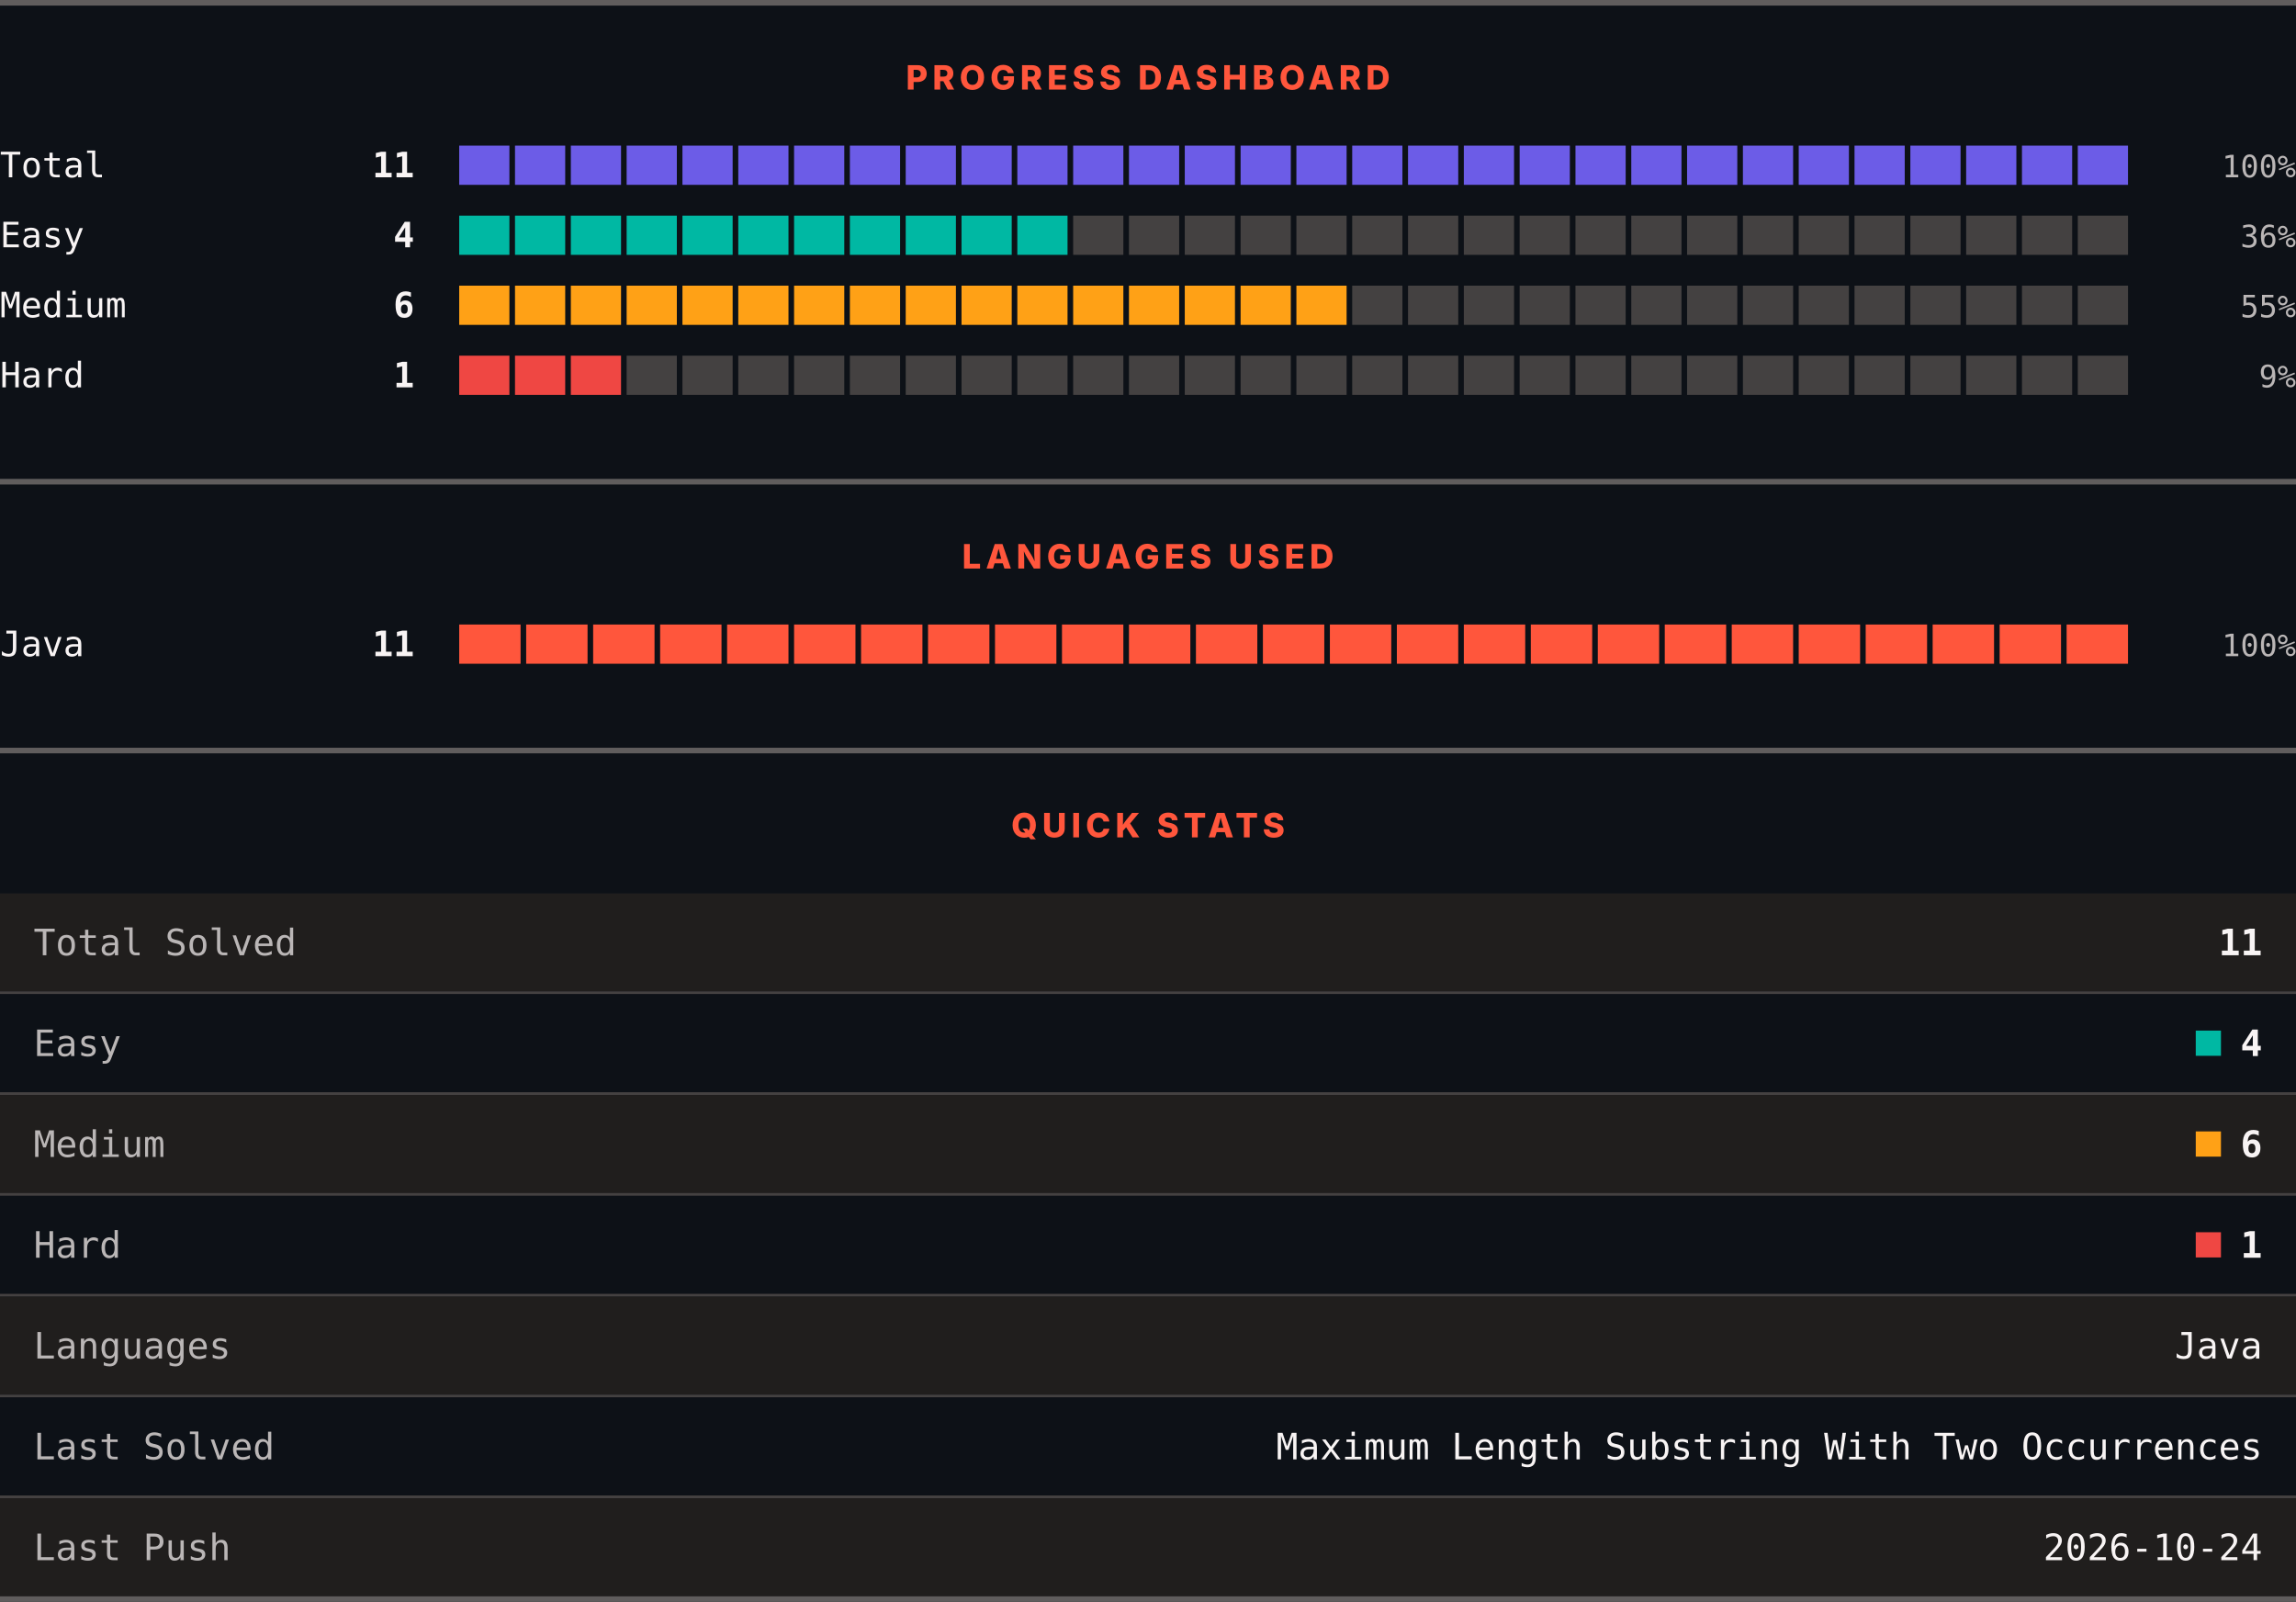
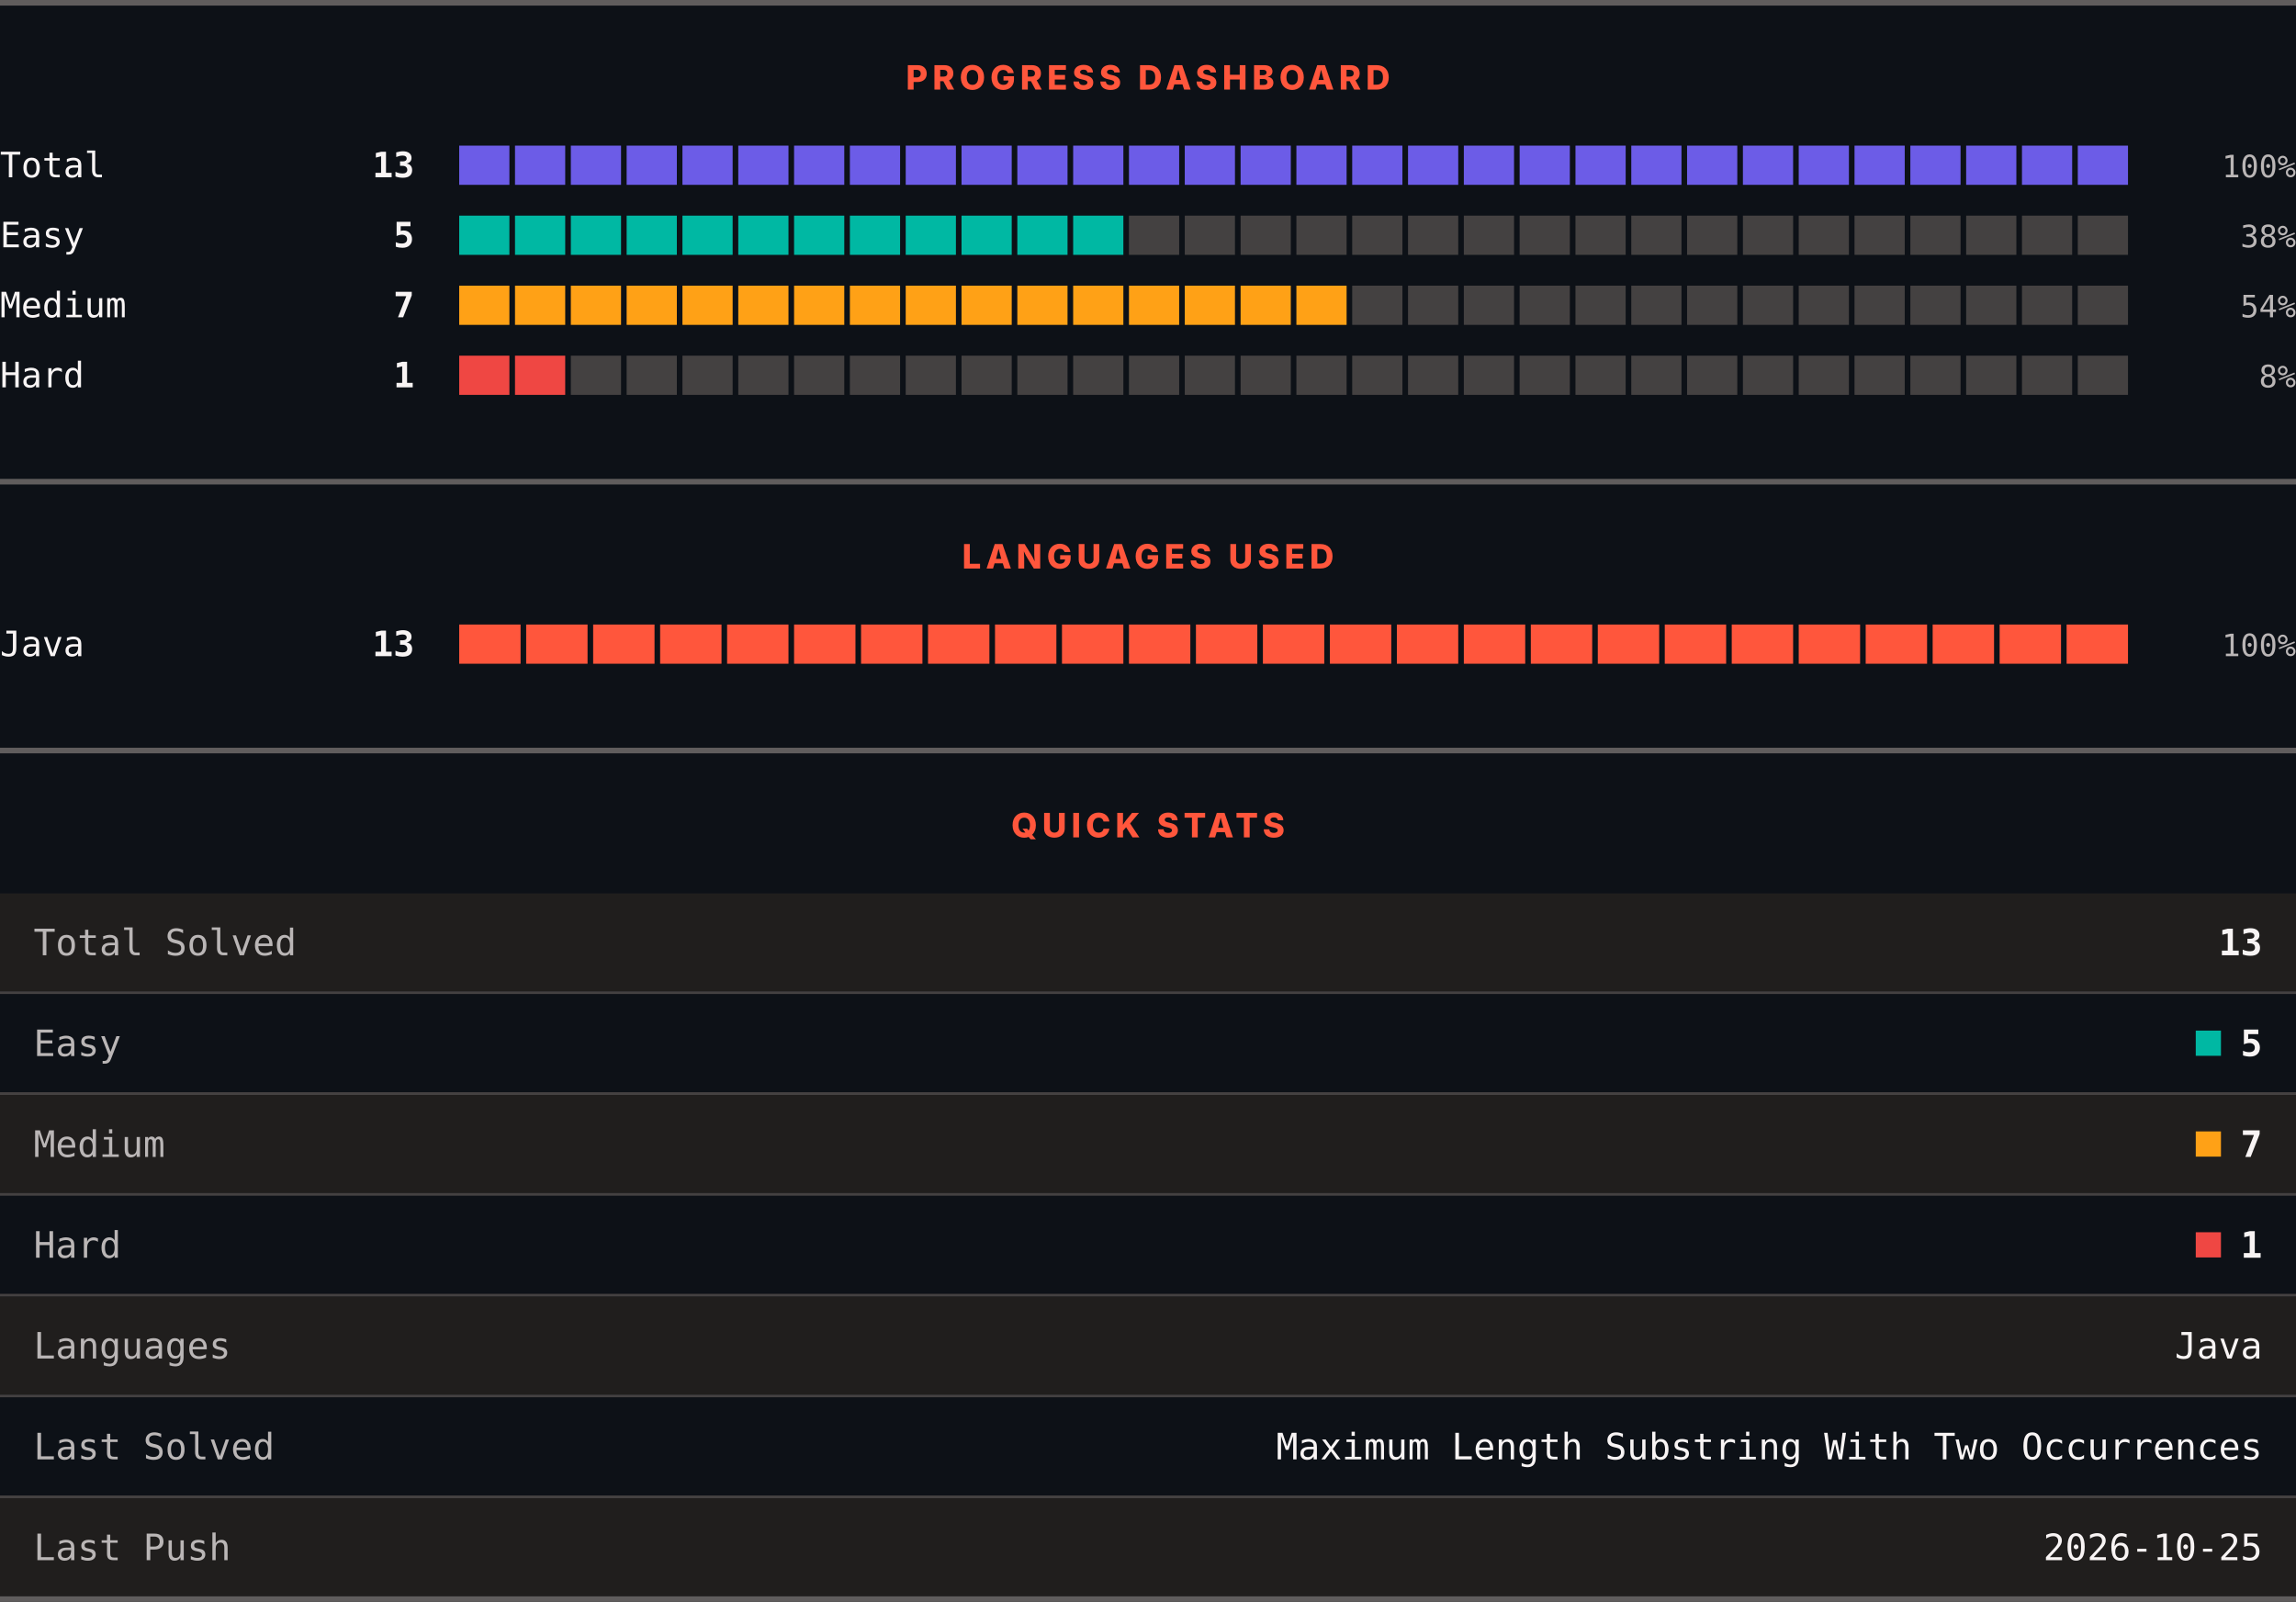
<svg xmlns="http://www.w3.org/2000/svg" width="820" height="572" viewBox="0 0 820 572" role="img" aria-label="LeetCode progress, languages and quick stats">
  <rect width="820" height="572" fill="#0d1117" />
  <rect x="0" y="0" width="820" height="2" fill="#605d5d" />
  <text x="410" y="32" text-anchor="middle" font-family="Archivo, system-ui, -apple-system, Segoe UI, sans-serif" font-size="12" font-weight="800" letter-spacing="1.68" fill="#ff563c">PROGRESS DASHBOARD</text>
  <text x="0" y="63.3" font-family="ui-monospace, SFMono-Regular, Menlo, Consolas, monospace" font-size="12.5" fill="#f8f4f4">Total</text>
-   <text x="148" y="63.3" text-anchor="end" font-family="ui-monospace, SFMono-Regular, Menlo, Consolas, monospace" font-size="12.5" font-weight="700" fill="#f8f4f4">11</text>
+   <text x="148" y="63.3" text-anchor="end" font-family="ui-monospace, SFMono-Regular, Menlo, Consolas, monospace" font-size="12.5" font-weight="700" fill="#f8f4f4">13</text>
  <rect x="164.00" y="52" width="17.93" height="14" fill="#6c5ce7" />
  <rect x="183.93" y="52" width="17.93" height="14" fill="#6c5ce7" />
  <rect x="203.87" y="52" width="17.93" height="14" fill="#6c5ce7" />
  <rect x="223.80" y="52" width="17.93" height="14" fill="#6c5ce7" />
  <rect x="243.73" y="52" width="17.93" height="14" fill="#6c5ce7" />
  <rect x="263.67" y="52" width="17.93" height="14" fill="#6c5ce7" />
  <rect x="283.60" y="52" width="17.93" height="14" fill="#6c5ce7" />
  <rect x="303.53" y="52" width="17.93" height="14" fill="#6c5ce7" />
  <rect x="323.47" y="52" width="17.93" height="14" fill="#6c5ce7" />
  <rect x="343.40" y="52" width="17.93" height="14" fill="#6c5ce7" />
  <rect x="363.33" y="52" width="17.93" height="14" fill="#6c5ce7" />
  <rect x="383.27" y="52" width="17.93" height="14" fill="#6c5ce7" />
  <rect x="403.20" y="52" width="17.93" height="14" fill="#6c5ce7" />
  <rect x="423.13" y="52" width="17.93" height="14" fill="#6c5ce7" />
  <rect x="443.07" y="52" width="17.93" height="14" fill="#6c5ce7" />
  <rect x="463.00" y="52" width="17.93" height="14" fill="#6c5ce7" />
  <rect x="482.93" y="52" width="17.93" height="14" fill="#6c5ce7" />
  <rect x="502.87" y="52" width="17.93" height="14" fill="#6c5ce7" />
  <rect x="522.80" y="52" width="17.93" height="14" fill="#6c5ce7" />
  <rect x="542.73" y="52" width="17.93" height="14" fill="#6c5ce7" />
  <rect x="562.67" y="52" width="17.93" height="14" fill="#6c5ce7" />
  <rect x="582.60" y="52" width="17.93" height="14" fill="#6c5ce7" />
  <rect x="602.53" y="52" width="17.93" height="14" fill="#6c5ce7" />
  <rect x="622.47" y="52" width="17.93" height="14" fill="#6c5ce7" />
  <rect x="642.40" y="52" width="17.93" height="14" fill="#6c5ce7" />
  <rect x="662.33" y="52" width="17.93" height="14" fill="#6c5ce7" />
  <rect x="682.27" y="52" width="17.93" height="14" fill="#6c5ce7" />
  <rect x="702.20" y="52" width="17.93" height="14" fill="#6c5ce7" />
  <rect x="722.13" y="52" width="17.93" height="14" fill="#6c5ce7" />
  <rect x="742.07" y="52" width="17.93" height="14" fill="#6c5ce7" />
  <text x="820" y="63.3" text-anchor="end" font-family="ui-monospace, SFMono-Regular, Menlo, Consolas, monospace" font-size="11" fill="#bab6b6">100%</text>
  <text x="0" y="88.3" font-family="ui-monospace, SFMono-Regular, Menlo, Consolas, monospace" font-size="12.5" fill="#f8f4f4">Easy</text>
-   <text x="148" y="88.3" text-anchor="end" font-family="ui-monospace, SFMono-Regular, Menlo, Consolas, monospace" font-size="12.5" font-weight="700" fill="#f8f4f4">4</text>
+   <text x="148" y="88.3" text-anchor="end" font-family="ui-monospace, SFMono-Regular, Menlo, Consolas, monospace" font-size="12.5" font-weight="700" fill="#f8f4f4">5</text>
  <rect x="164.00" y="77" width="17.93" height="14" fill="#00b8a3" />
  <rect x="183.93" y="77" width="17.93" height="14" fill="#00b8a3" />
  <rect x="203.87" y="77" width="17.93" height="14" fill="#00b8a3" />
  <rect x="223.80" y="77" width="17.93" height="14" fill="#00b8a3" />
  <rect x="243.73" y="77" width="17.93" height="14" fill="#00b8a3" />
  <rect x="263.67" y="77" width="17.93" height="14" fill="#00b8a3" />
  <rect x="283.60" y="77" width="17.93" height="14" fill="#00b8a3" />
  <rect x="303.53" y="77" width="17.93" height="14" fill="#00b8a3" />
  <rect x="323.47" y="77" width="17.93" height="14" fill="#00b8a3" />
  <rect x="343.40" y="77" width="17.93" height="14" fill="#00b8a3" />
  <rect x="363.33" y="77" width="17.93" height="14" fill="#00b8a3" />
-   <rect x="383.27" y="77" width="17.93" height="14" fill="#444141" />
+   <rect x="383.27" y="77" width="17.93" height="14" fill="#00b8a3" />
  <rect x="403.20" y="77" width="17.93" height="14" fill="#444141" />
  <rect x="423.13" y="77" width="17.93" height="14" fill="#444141" />
  <rect x="443.07" y="77" width="17.93" height="14" fill="#444141" />
  <rect x="463.00" y="77" width="17.93" height="14" fill="#444141" />
  <rect x="482.93" y="77" width="17.93" height="14" fill="#444141" />
  <rect x="502.87" y="77" width="17.93" height="14" fill="#444141" />
  <rect x="522.80" y="77" width="17.93" height="14" fill="#444141" />
  <rect x="542.73" y="77" width="17.93" height="14" fill="#444141" />
  <rect x="562.67" y="77" width="17.93" height="14" fill="#444141" />
  <rect x="582.60" y="77" width="17.93" height="14" fill="#444141" />
  <rect x="602.53" y="77" width="17.93" height="14" fill="#444141" />
  <rect x="622.47" y="77" width="17.93" height="14" fill="#444141" />
  <rect x="642.40" y="77" width="17.93" height="14" fill="#444141" />
  <rect x="662.33" y="77" width="17.93" height="14" fill="#444141" />
  <rect x="682.27" y="77" width="17.93" height="14" fill="#444141" />
  <rect x="702.20" y="77" width="17.93" height="14" fill="#444141" />
  <rect x="722.13" y="77" width="17.93" height="14" fill="#444141" />
  <rect x="742.07" y="77" width="17.93" height="14" fill="#444141" />
-   <text x="820" y="88.3" text-anchor="end" font-family="ui-monospace, SFMono-Regular, Menlo, Consolas, monospace" font-size="11" fill="#bab6b6">36%</text>
+   <text x="820" y="88.3" text-anchor="end" font-family="ui-monospace, SFMono-Regular, Menlo, Consolas, monospace" font-size="11" fill="#bab6b6">38%</text>
  <text x="0" y="113.3" font-family="ui-monospace, SFMono-Regular, Menlo, Consolas, monospace" font-size="12.5" fill="#f8f4f4">Medium</text>
-   <text x="148" y="113.3" text-anchor="end" font-family="ui-monospace, SFMono-Regular, Menlo, Consolas, monospace" font-size="12.5" font-weight="700" fill="#f8f4f4">6</text>
+   <text x="148" y="113.3" text-anchor="end" font-family="ui-monospace, SFMono-Regular, Menlo, Consolas, monospace" font-size="12.5" font-weight="700" fill="#f8f4f4">7</text>
  <rect x="164.00" y="102" width="17.93" height="14" fill="#ffa116" />
  <rect x="183.93" y="102" width="17.93" height="14" fill="#ffa116" />
  <rect x="203.87" y="102" width="17.93" height="14" fill="#ffa116" />
  <rect x="223.80" y="102" width="17.93" height="14" fill="#ffa116" />
  <rect x="243.73" y="102" width="17.93" height="14" fill="#ffa116" />
  <rect x="263.67" y="102" width="17.93" height="14" fill="#ffa116" />
  <rect x="283.60" y="102" width="17.93" height="14" fill="#ffa116" />
  <rect x="303.53" y="102" width="17.93" height="14" fill="#ffa116" />
  <rect x="323.47" y="102" width="17.93" height="14" fill="#ffa116" />
  <rect x="343.40" y="102" width="17.93" height="14" fill="#ffa116" />
  <rect x="363.33" y="102" width="17.93" height="14" fill="#ffa116" />
  <rect x="383.27" y="102" width="17.93" height="14" fill="#ffa116" />
  <rect x="403.20" y="102" width="17.93" height="14" fill="#ffa116" />
  <rect x="423.13" y="102" width="17.93" height="14" fill="#ffa116" />
  <rect x="443.07" y="102" width="17.93" height="14" fill="#ffa116" />
  <rect x="463.00" y="102" width="17.93" height="14" fill="#ffa116" />
  <rect x="482.93" y="102" width="17.93" height="14" fill="#444141" />
  <rect x="502.87" y="102" width="17.93" height="14" fill="#444141" />
  <rect x="522.80" y="102" width="17.93" height="14" fill="#444141" />
  <rect x="542.73" y="102" width="17.93" height="14" fill="#444141" />
  <rect x="562.67" y="102" width="17.93" height="14" fill="#444141" />
  <rect x="582.60" y="102" width="17.93" height="14" fill="#444141" />
  <rect x="602.53" y="102" width="17.93" height="14" fill="#444141" />
  <rect x="622.47" y="102" width="17.93" height="14" fill="#444141" />
  <rect x="642.40" y="102" width="17.93" height="14" fill="#444141" />
  <rect x="662.33" y="102" width="17.93" height="14" fill="#444141" />
  <rect x="682.27" y="102" width="17.93" height="14" fill="#444141" />
  <rect x="702.20" y="102" width="17.93" height="14" fill="#444141" />
  <rect x="722.13" y="102" width="17.93" height="14" fill="#444141" />
  <rect x="742.07" y="102" width="17.93" height="14" fill="#444141" />
-   <text x="820" y="113.3" text-anchor="end" font-family="ui-monospace, SFMono-Regular, Menlo, Consolas, monospace" font-size="11" fill="#bab6b6">55%</text>
+   <text x="820" y="113.3" text-anchor="end" font-family="ui-monospace, SFMono-Regular, Menlo, Consolas, monospace" font-size="11" fill="#bab6b6">54%</text>
  <text x="0" y="138.3" font-family="ui-monospace, SFMono-Regular, Menlo, Consolas, monospace" font-size="12.5" fill="#f8f4f4">Hard</text>
  <text x="148" y="138.3" text-anchor="end" font-family="ui-monospace, SFMono-Regular, Menlo, Consolas, monospace" font-size="12.5" font-weight="700" fill="#f8f4f4">1</text>
  <rect x="164.00" y="127" width="17.93" height="14" fill="#ef4743" />
  <rect x="183.93" y="127" width="17.93" height="14" fill="#ef4743" />
-   <rect x="203.87" y="127" width="17.93" height="14" fill="#ef4743" />
+   <rect x="203.87" y="127" width="17.93" height="14" fill="#444141" />
  <rect x="223.80" y="127" width="17.93" height="14" fill="#444141" />
  <rect x="243.73" y="127" width="17.93" height="14" fill="#444141" />
  <rect x="263.67" y="127" width="17.93" height="14" fill="#444141" />
  <rect x="283.60" y="127" width="17.93" height="14" fill="#444141" />
  <rect x="303.53" y="127" width="17.93" height="14" fill="#444141" />
  <rect x="323.47" y="127" width="17.93" height="14" fill="#444141" />
  <rect x="343.40" y="127" width="17.93" height="14" fill="#444141" />
  <rect x="363.33" y="127" width="17.93" height="14" fill="#444141" />
  <rect x="383.27" y="127" width="17.93" height="14" fill="#444141" />
  <rect x="403.20" y="127" width="17.93" height="14" fill="#444141" />
  <rect x="423.13" y="127" width="17.93" height="14" fill="#444141" />
  <rect x="443.07" y="127" width="17.93" height="14" fill="#444141" />
  <rect x="463.00" y="127" width="17.93" height="14" fill="#444141" />
  <rect x="482.93" y="127" width="17.93" height="14" fill="#444141" />
  <rect x="502.87" y="127" width="17.93" height="14" fill="#444141" />
  <rect x="522.80" y="127" width="17.93" height="14" fill="#444141" />
  <rect x="542.73" y="127" width="17.93" height="14" fill="#444141" />
  <rect x="562.67" y="127" width="17.93" height="14" fill="#444141" />
  <rect x="582.60" y="127" width="17.93" height="14" fill="#444141" />
  <rect x="602.53" y="127" width="17.93" height="14" fill="#444141" />
  <rect x="622.47" y="127" width="17.93" height="14" fill="#444141" />
  <rect x="642.40" y="127" width="17.93" height="14" fill="#444141" />
  <rect x="662.33" y="127" width="17.93" height="14" fill="#444141" />
  <rect x="682.27" y="127" width="17.93" height="14" fill="#444141" />
  <rect x="702.20" y="127" width="17.93" height="14" fill="#444141" />
  <rect x="722.13" y="127" width="17.93" height="14" fill="#444141" />
  <rect x="742.07" y="127" width="17.93" height="14" fill="#444141" />
-   <text x="820" y="138.3" text-anchor="end" font-family="ui-monospace, SFMono-Regular, Menlo, Consolas, monospace" font-size="11" fill="#bab6b6">9%</text>
+   <text x="820" y="138.3" text-anchor="end" font-family="ui-monospace, SFMono-Regular, Menlo, Consolas, monospace" font-size="11" fill="#bab6b6">8%</text>
  <rect x="0" y="171" width="820" height="2" fill="#605d5d" />
  <text x="410" y="203" text-anchor="middle" font-family="Archivo, system-ui, -apple-system, Segoe UI, sans-serif" font-size="12" font-weight="800" letter-spacing="1.68" fill="#ff563c">LANGUAGES USED</text>
  <text x="0" y="234.3" font-family="ui-monospace, SFMono-Regular, Menlo, Consolas, monospace" font-size="12.5" fill="#f8f4f4">Java</text>
-   <text x="148" y="234.3" text-anchor="end" font-family="ui-monospace, SFMono-Regular, Menlo, Consolas, monospace" font-size="12.5" font-weight="700" fill="#f8f4f4">11</text>
+   <text x="148" y="234.3" text-anchor="end" font-family="ui-monospace, SFMono-Regular, Menlo, Consolas, monospace" font-size="12.5" font-weight="700" fill="#f8f4f4">13</text>
  <rect x="164.00" y="223" width="21.92" height="14" fill="#ff563c" />
  <rect x="187.92" y="223" width="21.92" height="14" fill="#ff563c" />
  <rect x="211.84" y="223" width="21.92" height="14" fill="#ff563c" />
  <rect x="235.76" y="223" width="21.92" height="14" fill="#ff563c" />
  <rect x="259.68" y="223" width="21.92" height="14" fill="#ff563c" />
  <rect x="283.60" y="223" width="21.92" height="14" fill="#ff563c" />
  <rect x="307.52" y="223" width="21.92" height="14" fill="#ff563c" />
  <rect x="331.44" y="223" width="21.92" height="14" fill="#ff563c" />
  <rect x="355.36" y="223" width="21.92" height="14" fill="#ff563c" />
  <rect x="379.28" y="223" width="21.92" height="14" fill="#ff563c" />
  <rect x="403.20" y="223" width="21.92" height="14" fill="#ff563c" />
  <rect x="427.12" y="223" width="21.92" height="14" fill="#ff563c" />
  <rect x="451.04" y="223" width="21.92" height="14" fill="#ff563c" />
  <rect x="474.96" y="223" width="21.92" height="14" fill="#ff563c" />
  <rect x="498.88" y="223" width="21.92" height="14" fill="#ff563c" />
  <rect x="522.80" y="223" width="21.92" height="14" fill="#ff563c" />
  <rect x="546.72" y="223" width="21.92" height="14" fill="#ff563c" />
  <rect x="570.64" y="223" width="21.92" height="14" fill="#ff563c" />
  <rect x="594.56" y="223" width="21.92" height="14" fill="#ff563c" />
  <rect x="618.48" y="223" width="21.92" height="14" fill="#ff563c" />
  <rect x="642.40" y="223" width="21.92" height="14" fill="#ff563c" />
  <rect x="666.32" y="223" width="21.92" height="14" fill="#ff563c" />
  <rect x="690.24" y="223" width="21.92" height="14" fill="#ff563c" />
  <rect x="714.16" y="223" width="21.92" height="14" fill="#ff563c" />
  <rect x="738.08" y="223" width="21.92" height="14" fill="#ff563c" />
  <text x="820" y="234.3" text-anchor="end" font-family="ui-monospace, SFMono-Regular, Menlo, Consolas, monospace" font-size="11" fill="#bab6b6">100%</text>
  <rect x="0" y="267" width="820" height="2" fill="#605d5d" />
  <text x="410" y="299" text-anchor="middle" font-family="Archivo, system-ui, -apple-system, Segoe UI, sans-serif" font-size="12" font-weight="800" letter-spacing="1.68" fill="#ff563c">QUICK STATS</text>
  <rect x="0" y="319" width="820" height="35" fill="#201e1d" />
  <text x="12" y="341.1" font-family="ui-monospace, SFMono-Regular, Menlo, Consolas, monospace" font-size="13" fill="#bab6b6">Total Solved</text>
-   <text x="808" y="341.1" text-anchor="end" font-family="ui-monospace, SFMono-Regular, Menlo, Consolas, monospace" font-size="13" font-weight="700" fill="#f8f4f4">11</text>
+   <text x="808" y="341.1" text-anchor="end" font-family="ui-monospace, SFMono-Regular, Menlo, Consolas, monospace" font-size="13" font-weight="700" fill="#f8f4f4">13</text>
  <rect x="0" y="354" width="820" height="1" fill="#444141" />
  <rect x="0" y="355" width="820" height="35" fill="#0d1117" />
  <text x="12" y="377.1" font-family="ui-monospace, SFMono-Regular, Menlo, Consolas, monospace" font-size="13" fill="#bab6b6">Easy</text>
  <rect x="784.2" y="368" width="9" height="9" fill="#00b8a3" />
-   <text x="808" y="377.1" text-anchor="end" font-family="ui-monospace, SFMono-Regular, Menlo, Consolas, monospace" font-size="13" font-weight="700" fill="#f8f4f4">4</text>
+   <text x="808" y="377.1" text-anchor="end" font-family="ui-monospace, SFMono-Regular, Menlo, Consolas, monospace" font-size="13" font-weight="700" fill="#f8f4f4">5</text>
  <rect x="0" y="390" width="820" height="1" fill="#444141" />
  <rect x="0" y="391" width="820" height="35" fill="#201e1d" />
  <text x="12" y="413.1" font-family="ui-monospace, SFMono-Regular, Menlo, Consolas, monospace" font-size="13" fill="#bab6b6">Medium</text>
  <rect x="784.2" y="404" width="9" height="9" fill="#ffa116" />
-   <text x="808" y="413.1" text-anchor="end" font-family="ui-monospace, SFMono-Regular, Menlo, Consolas, monospace" font-size="13" font-weight="700" fill="#f8f4f4">6</text>
+   <text x="808" y="413.1" text-anchor="end" font-family="ui-monospace, SFMono-Regular, Menlo, Consolas, monospace" font-size="13" font-weight="700" fill="#f8f4f4">7</text>
  <rect x="0" y="426" width="820" height="1" fill="#444141" />
  <rect x="0" y="427" width="820" height="35" fill="#0d1117" />
  <text x="12" y="449.1" font-family="ui-monospace, SFMono-Regular, Menlo, Consolas, monospace" font-size="13" fill="#bab6b6">Hard</text>
  <rect x="784.2" y="440" width="9" height="9" fill="#ef4743" />
  <text x="808" y="449.1" text-anchor="end" font-family="ui-monospace, SFMono-Regular, Menlo, Consolas, monospace" font-size="13" font-weight="700" fill="#f8f4f4">1</text>
  <rect x="0" y="462" width="820" height="1" fill="#444141" />
  <rect x="0" y="463" width="820" height="35" fill="#201e1d" />
  <text x="12" y="485.1" font-family="ui-monospace, SFMono-Regular, Menlo, Consolas, monospace" font-size="13" fill="#bab6b6">Languages</text>
  <text x="808" y="485.1" text-anchor="end" font-family="ui-monospace, SFMono-Regular, Menlo, Consolas, monospace" font-size="13" fill="#f8f4f4">Java</text>
  <rect x="0" y="498" width="820" height="1" fill="#444141" />
  <rect x="0" y="499" width="820" height="35" fill="#0d1117" />
  <text x="12" y="521.1" font-family="ui-monospace, SFMono-Regular, Menlo, Consolas, monospace" font-size="13" fill="#bab6b6">Last Solved</text>
  <text x="808" y="521.1" text-anchor="end" font-family="ui-monospace, SFMono-Regular, Menlo, Consolas, monospace" font-size="13" fill="#f8f4f4">Maximum Length Substring With Two Occurrences</text>
  <rect x="0" y="534" width="820" height="1" fill="#444141" />
  <rect x="0" y="535" width="820" height="35" fill="#201e1d" />
  <text x="12" y="557.1" font-family="ui-monospace, SFMono-Regular, Menlo, Consolas, monospace" font-size="13" fill="#bab6b6">Last Push</text>
-   <text x="808" y="557.1" text-anchor="end" font-family="ui-monospace, SFMono-Regular, Menlo, Consolas, monospace" font-size="13" fill="#f8f4f4">2026-10-24</text>
+   <text x="808" y="557.1" text-anchor="end" font-family="ui-monospace, SFMono-Regular, Menlo, Consolas, monospace" font-size="13" fill="#f8f4f4">2026-10-25</text>
  <rect x="0" y="570" width="820" height="2" fill="#605d5d" />
</svg>
